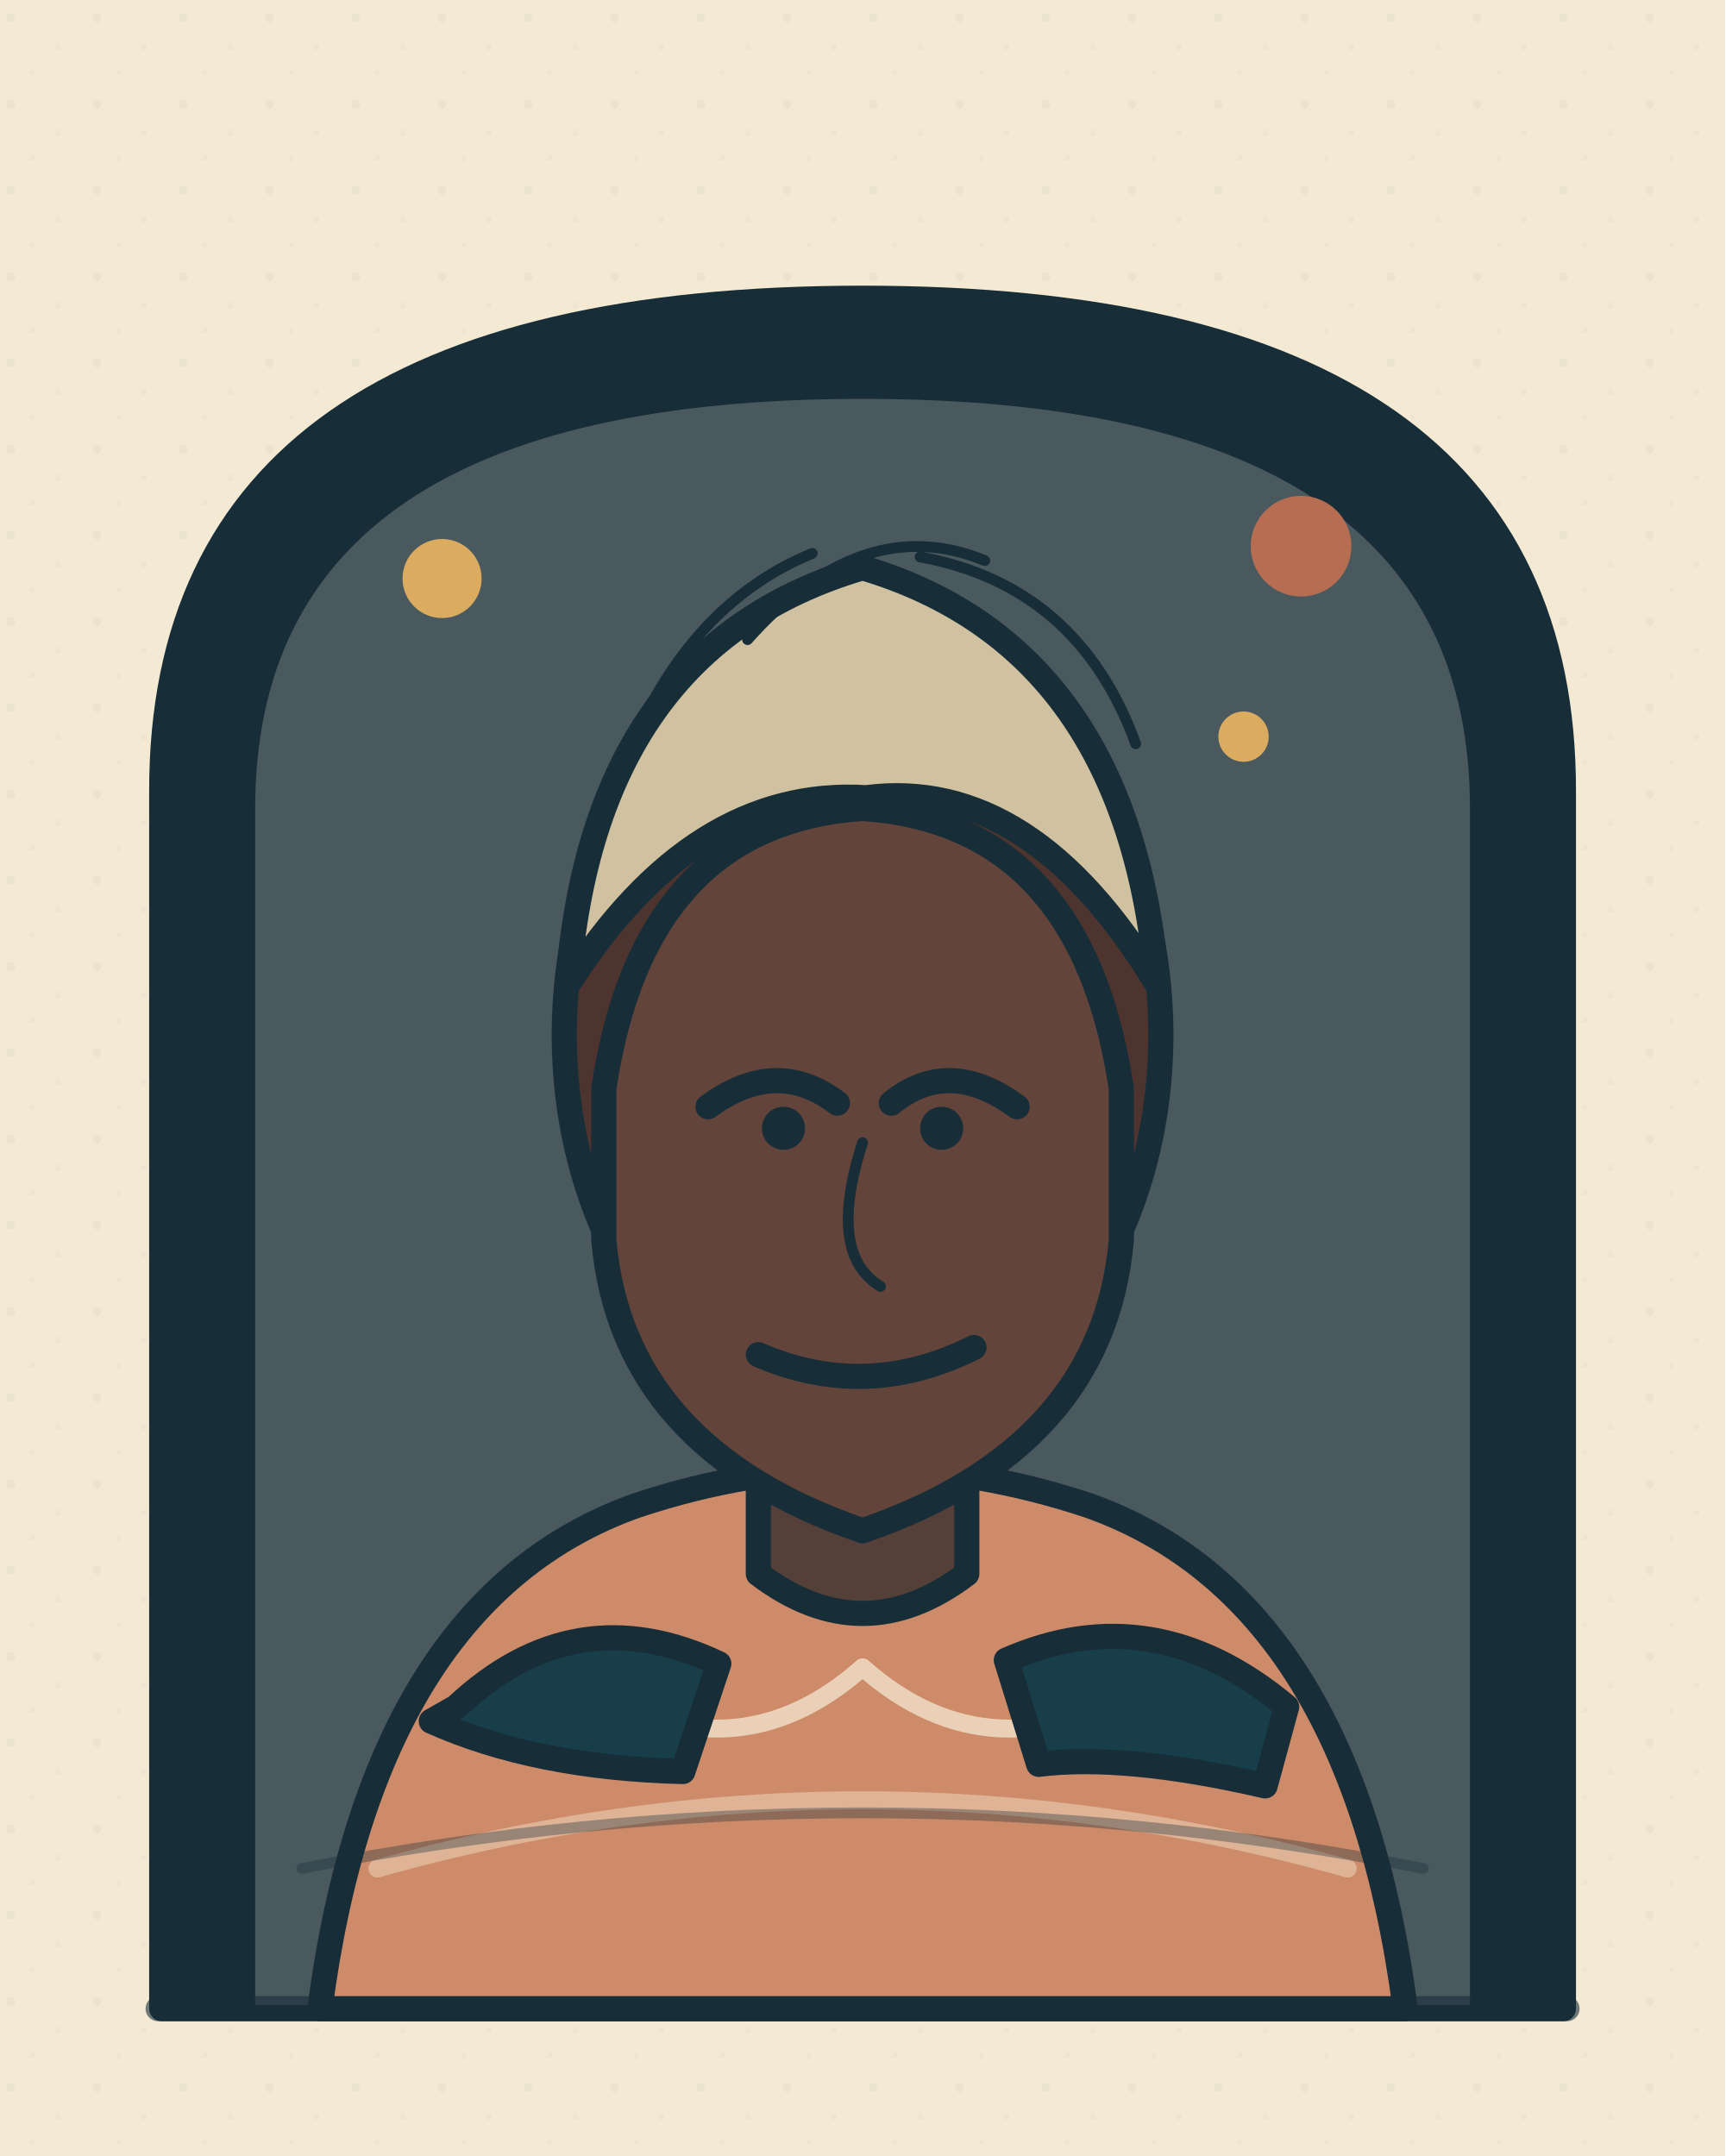
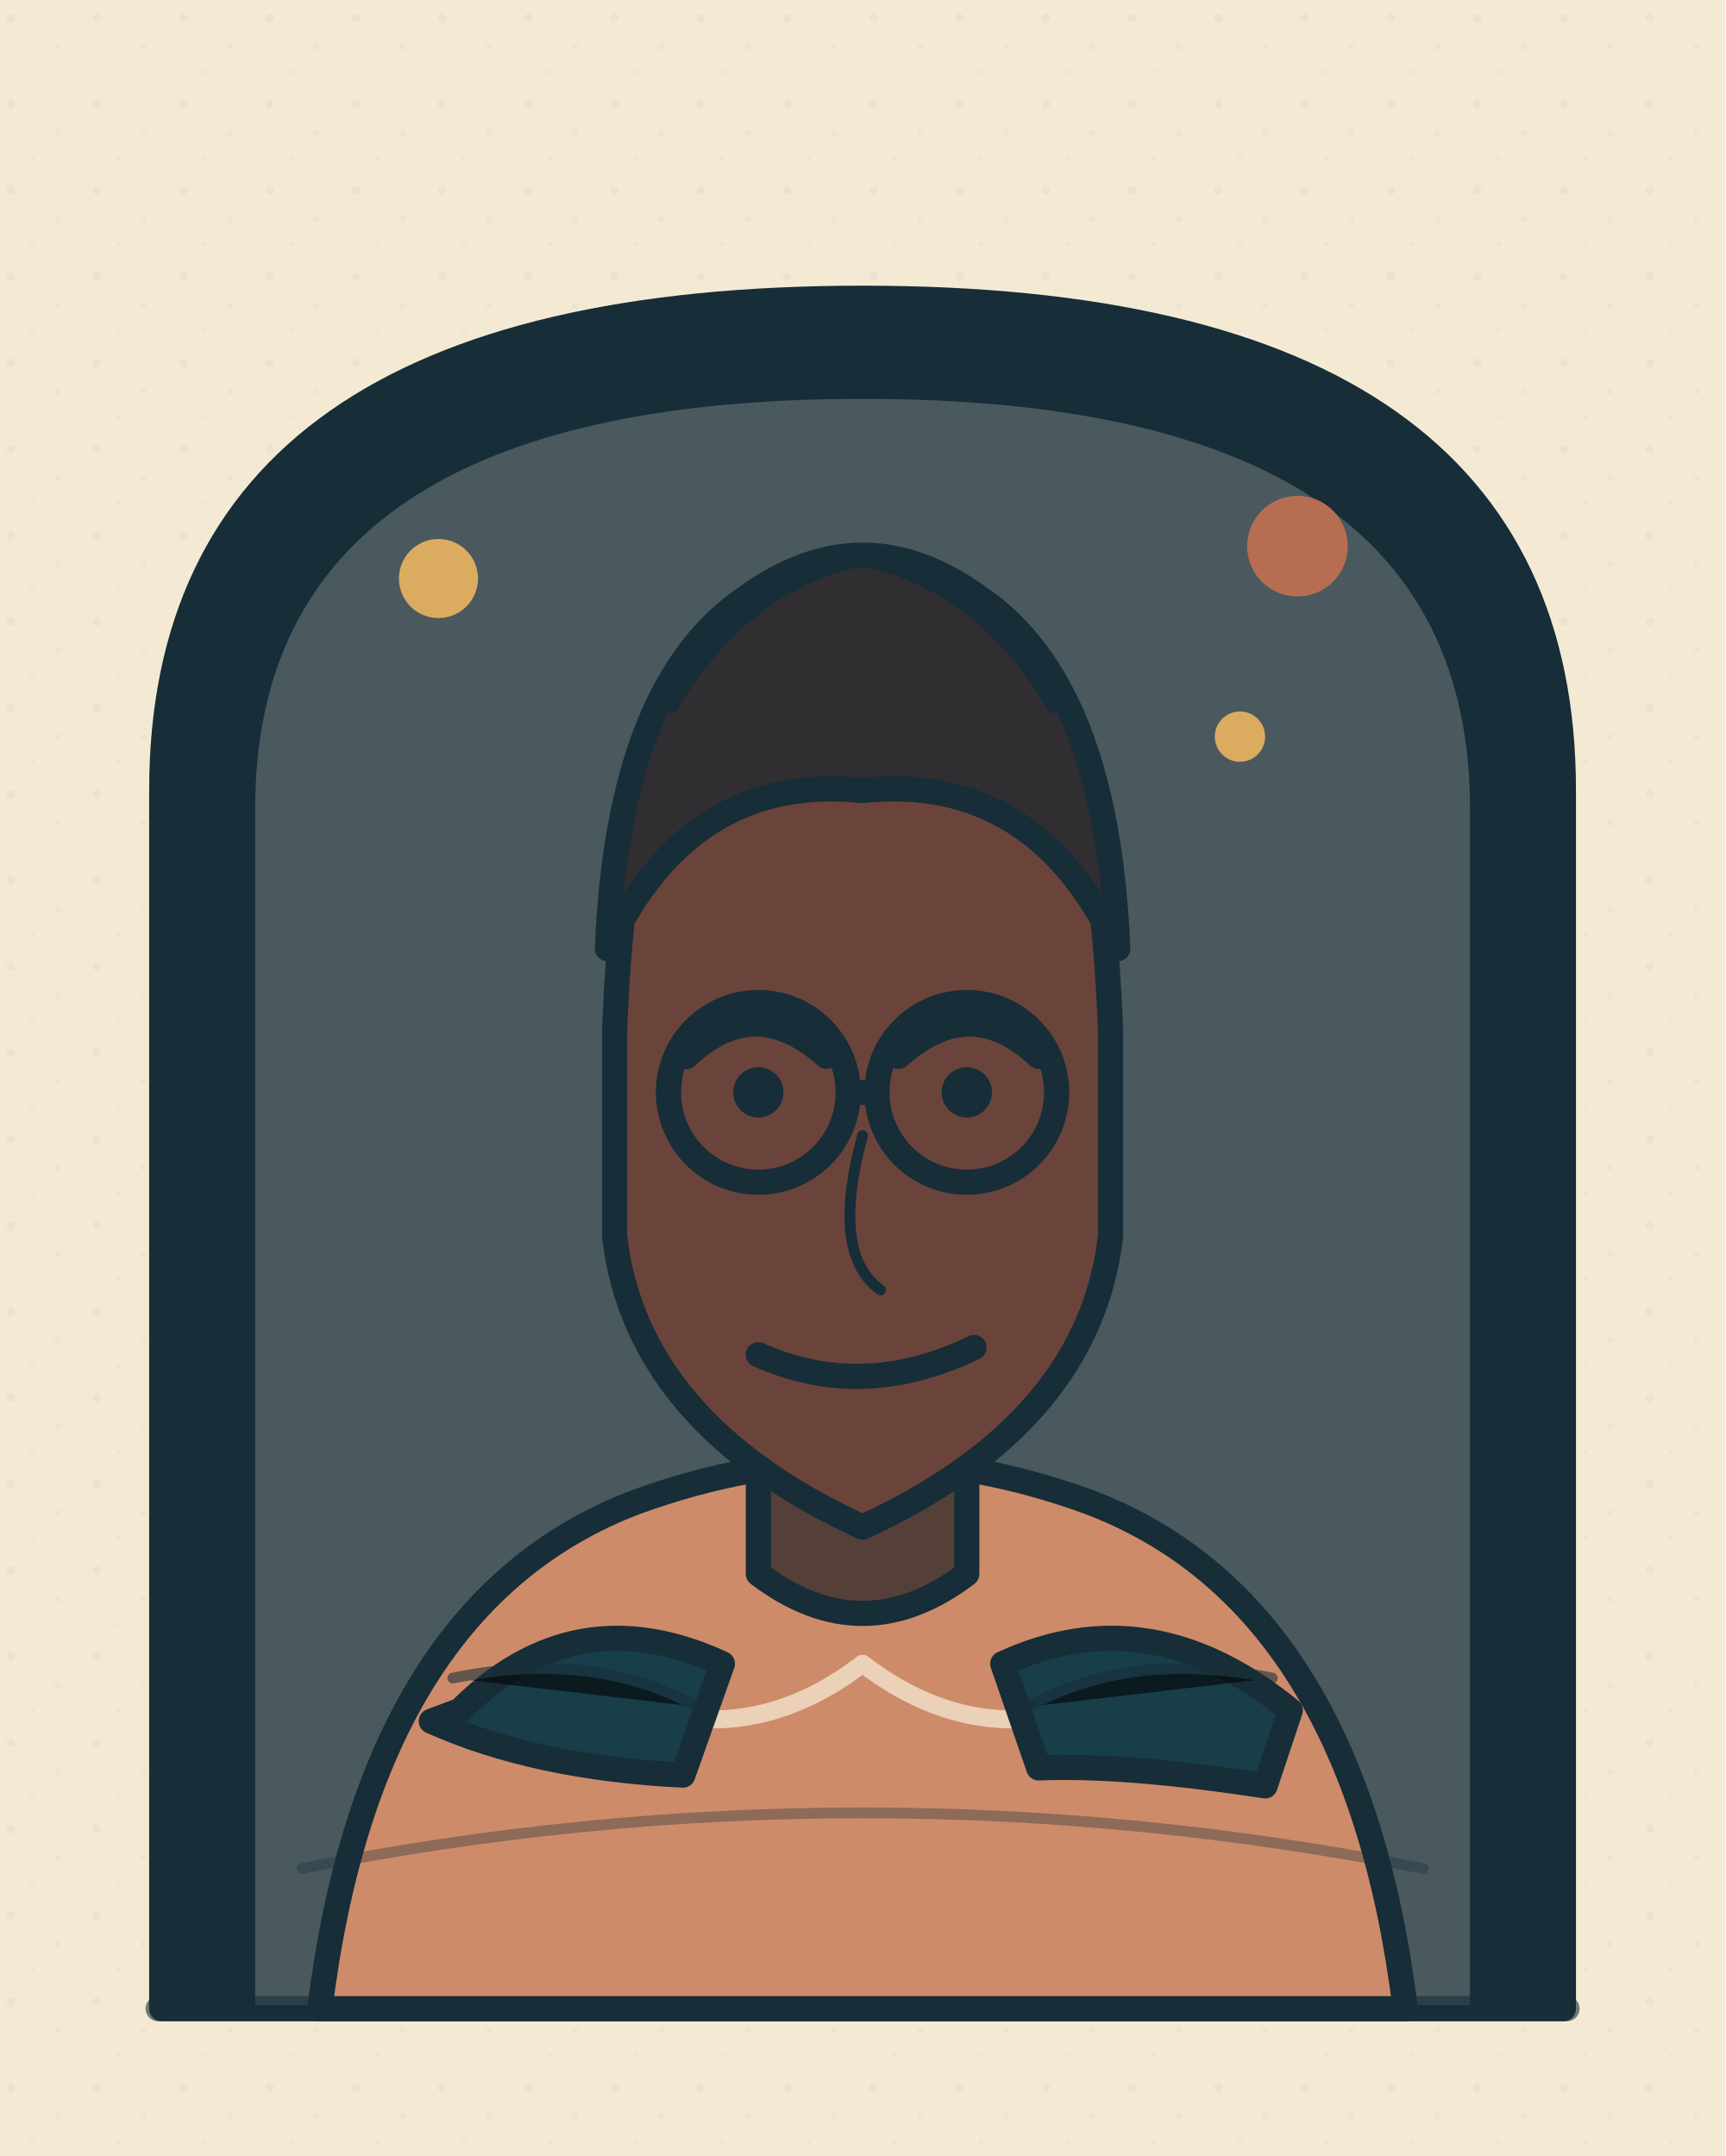
<svg xmlns="http://www.w3.org/2000/svg" width="480" height="600" viewBox="0 0 480 600" role="img" aria-label="Astronomer club portrait">
  <defs>
    <pattern id="grain" width="24" height="24" patternUnits="userSpaceOnUse">
      <circle cx="3" cy="5" r="1.2" fill="#172d38" opacity=".16" />
      <circle cx="16" cy="13" r=".9" fill="#172d38" opacity=".12" />
      <circle cx="9" cy="20" r=".7" fill="#172d38" opacity=".1" />
    </pattern>
    <pattern id="dots" width="15" height="15" patternUnits="userSpaceOnUse">
      <circle cx="3" cy="3" r="1.8" fill="#dbac60" opacity=".38" />
    </pattern>
  </defs>
  <style>
    .line{stroke:#172d38;stroke-width:7;stroke-linecap:round;stroke-linejoin:round}
    .fine{stroke:#172d38;stroke-width:3;stroke-linecap:round;stroke-linejoin:round}
    .paper-line{stroke:#f4ead4;stroke-width:5;stroke-linecap:round;stroke-linejoin:round}
  </style>
  <rect width="480" height="600" fill="#f4ead4" />
  <rect width="480" height="600" fill="url(#grain)" opacity=".24" />
  <path d="M45 559 V220 Q45 83 240 83 Q435 83 435 220 V559Z" fill="#172d38" class="line" />
  <path d="M71 558 V225 Q71 111 240 111 Q409 111 409 225 V558Z" fill="#fff7e4" opacity=".22" />
  <path d="M44 559 H436" class="line" opacity=".6" />
-   <path d="M89 559 Q104 445 177 419 Q240 398 303 419 Q376 445 391 559Z" fill="#ce8b69" class="line" />
-   <path d="M160 468 Q204 496 240 464 Q276 496 321 468" fill="none" class="paper-line" opacity=".72" />
-   <path d="M211 394 V438 Q240 460 269 438 V394" fill="#553f39" class="line" />
-   <ellipse cx="240" cy="288" rx="83" ry="109" fill="#4d342f" class="line" />
-   <path d="M158 274 Q165 180 240 158 Q314 180 322 274 Q287 216 241 222 Q193 219 158 274Z" fill="#d0c2a0" class="line" />
-   <path d="M175 209 Q192 168 226 154 M208 178 Q240 142 274 156 M256 155 Q300 163 316 207" fill="none" class="fine" />
-   <path d="M168 303 Q179 229 240 225 Q301 229 312 303 V345 Q307 403 240 426 Q173 403 168 345Z" fill="#63443a" class="line" />
-   <path d="M197 308 Q216 294 233 307 M248 307 Q264 294 283 308" fill="none" class="line" />
-   <circle cx="218" cy="314" r="6" fill="#172d38" />
-   <circle cx="262" cy="314" r="6" fill="#172d38" />
-   <path d="M240 318 Q230 349 245 358" fill="none" class="fine" />
-   <path d="M211 377 Q241 390 271 375" fill="none" class="line" />
-   <path d="M127 475 Q160 444 200 463 L190 493 Q149 492 120 479Z" fill="#173e49" class="line" />
-   <path d="M280 462 Q321 444 358 475 L352 497 Q313 488 289 491Z" fill="#173e49" class="line" />
-   <circle cx="123" cy="161" r="11" fill="#dbac60" />
-   <circle cx="346" cy="205" r="7" fill="#dbac60" />
-   <circle cx="362" cy="152" r="14" fill="#b76d52" />
-   <path d="M105 520 Q240 482 375 520" fill="none" class="paper-line" opacity=".42" />
+   <path d="M89 559 Q103 446 177 418 Q240 395 303 418 Q377 446 391 559Z" fill="#ce8b69" class="line" />
+   <path d="M156 465 Q201 493 240 463 Q279 493 324 465" fill="none" class="paper-line" opacity=".74" />
+   <path d="M211 393 V438 Q240 460 269 438 V393" fill="#553f39" class="line" />
+   <path d="M171 287 Q174 206 198 177 Q218 153 240 157 Q262 153 282 177 Q306 206 309 287 V344 Q303 396 240 425 Q177 396 171 344Z" fill="#6a443a" class="line" />
+   <path d="M169 264 Q172 190 208 166 Q240 143 272 166 Q308 190 311 264 Q288 215 240 220 Q192 215 169 264Z" fill="#302e31" class="line" />
+   <path d="M187 197 Q207 163 240 156 Q273 163 293 197" fill="none" class="fine" />
+   <path d="M191 294 Q210 276 230 294 M250 294 Q270 276 289 294" fill="none" class="line" />
+   <circle cx="211" cy="304" r="25" fill="none" class="line" />
+   <circle cx="269" cy="304" r="25" fill="none" class="line" />
+   <path d="M236 304 H244" class="line" />
+   <circle cx="211" cy="304" r="7" fill="#172d38" />
+   <circle cx="269" cy="304" r="7" fill="#172d38" />
+   <path d="M240 316 Q231 349 245 359" fill="none" class="fine" />
+   <path d="M211 377 Q240 390 271 375" fill="none" class="line" />
+   <path d="M128 476 Q160 444 201 463 L190 494 Q149 492 120 479Z" fill="#173e49" class="line" />
+   <path d="M279 463 Q320 444 359 476 L352 497 Q313 491 289 492Z" fill="#173e49" class="line" />
+   <path d="M126 467 Q165 459 194 475 M286 475 Q315 459 354 467" class="fine" opacity=".58" />
+   <circle cx="122" cy="161" r="11" fill="#dbac60" />
+   <circle cx="345" cy="205" r="7" fill="#dbac60" />
+   <circle cx="361" cy="152" r="14" fill="#b76d52" />
  <path d="M84 520 Q240 489 396 520" fill="none" class="fine" opacity=".35" />
</svg>
